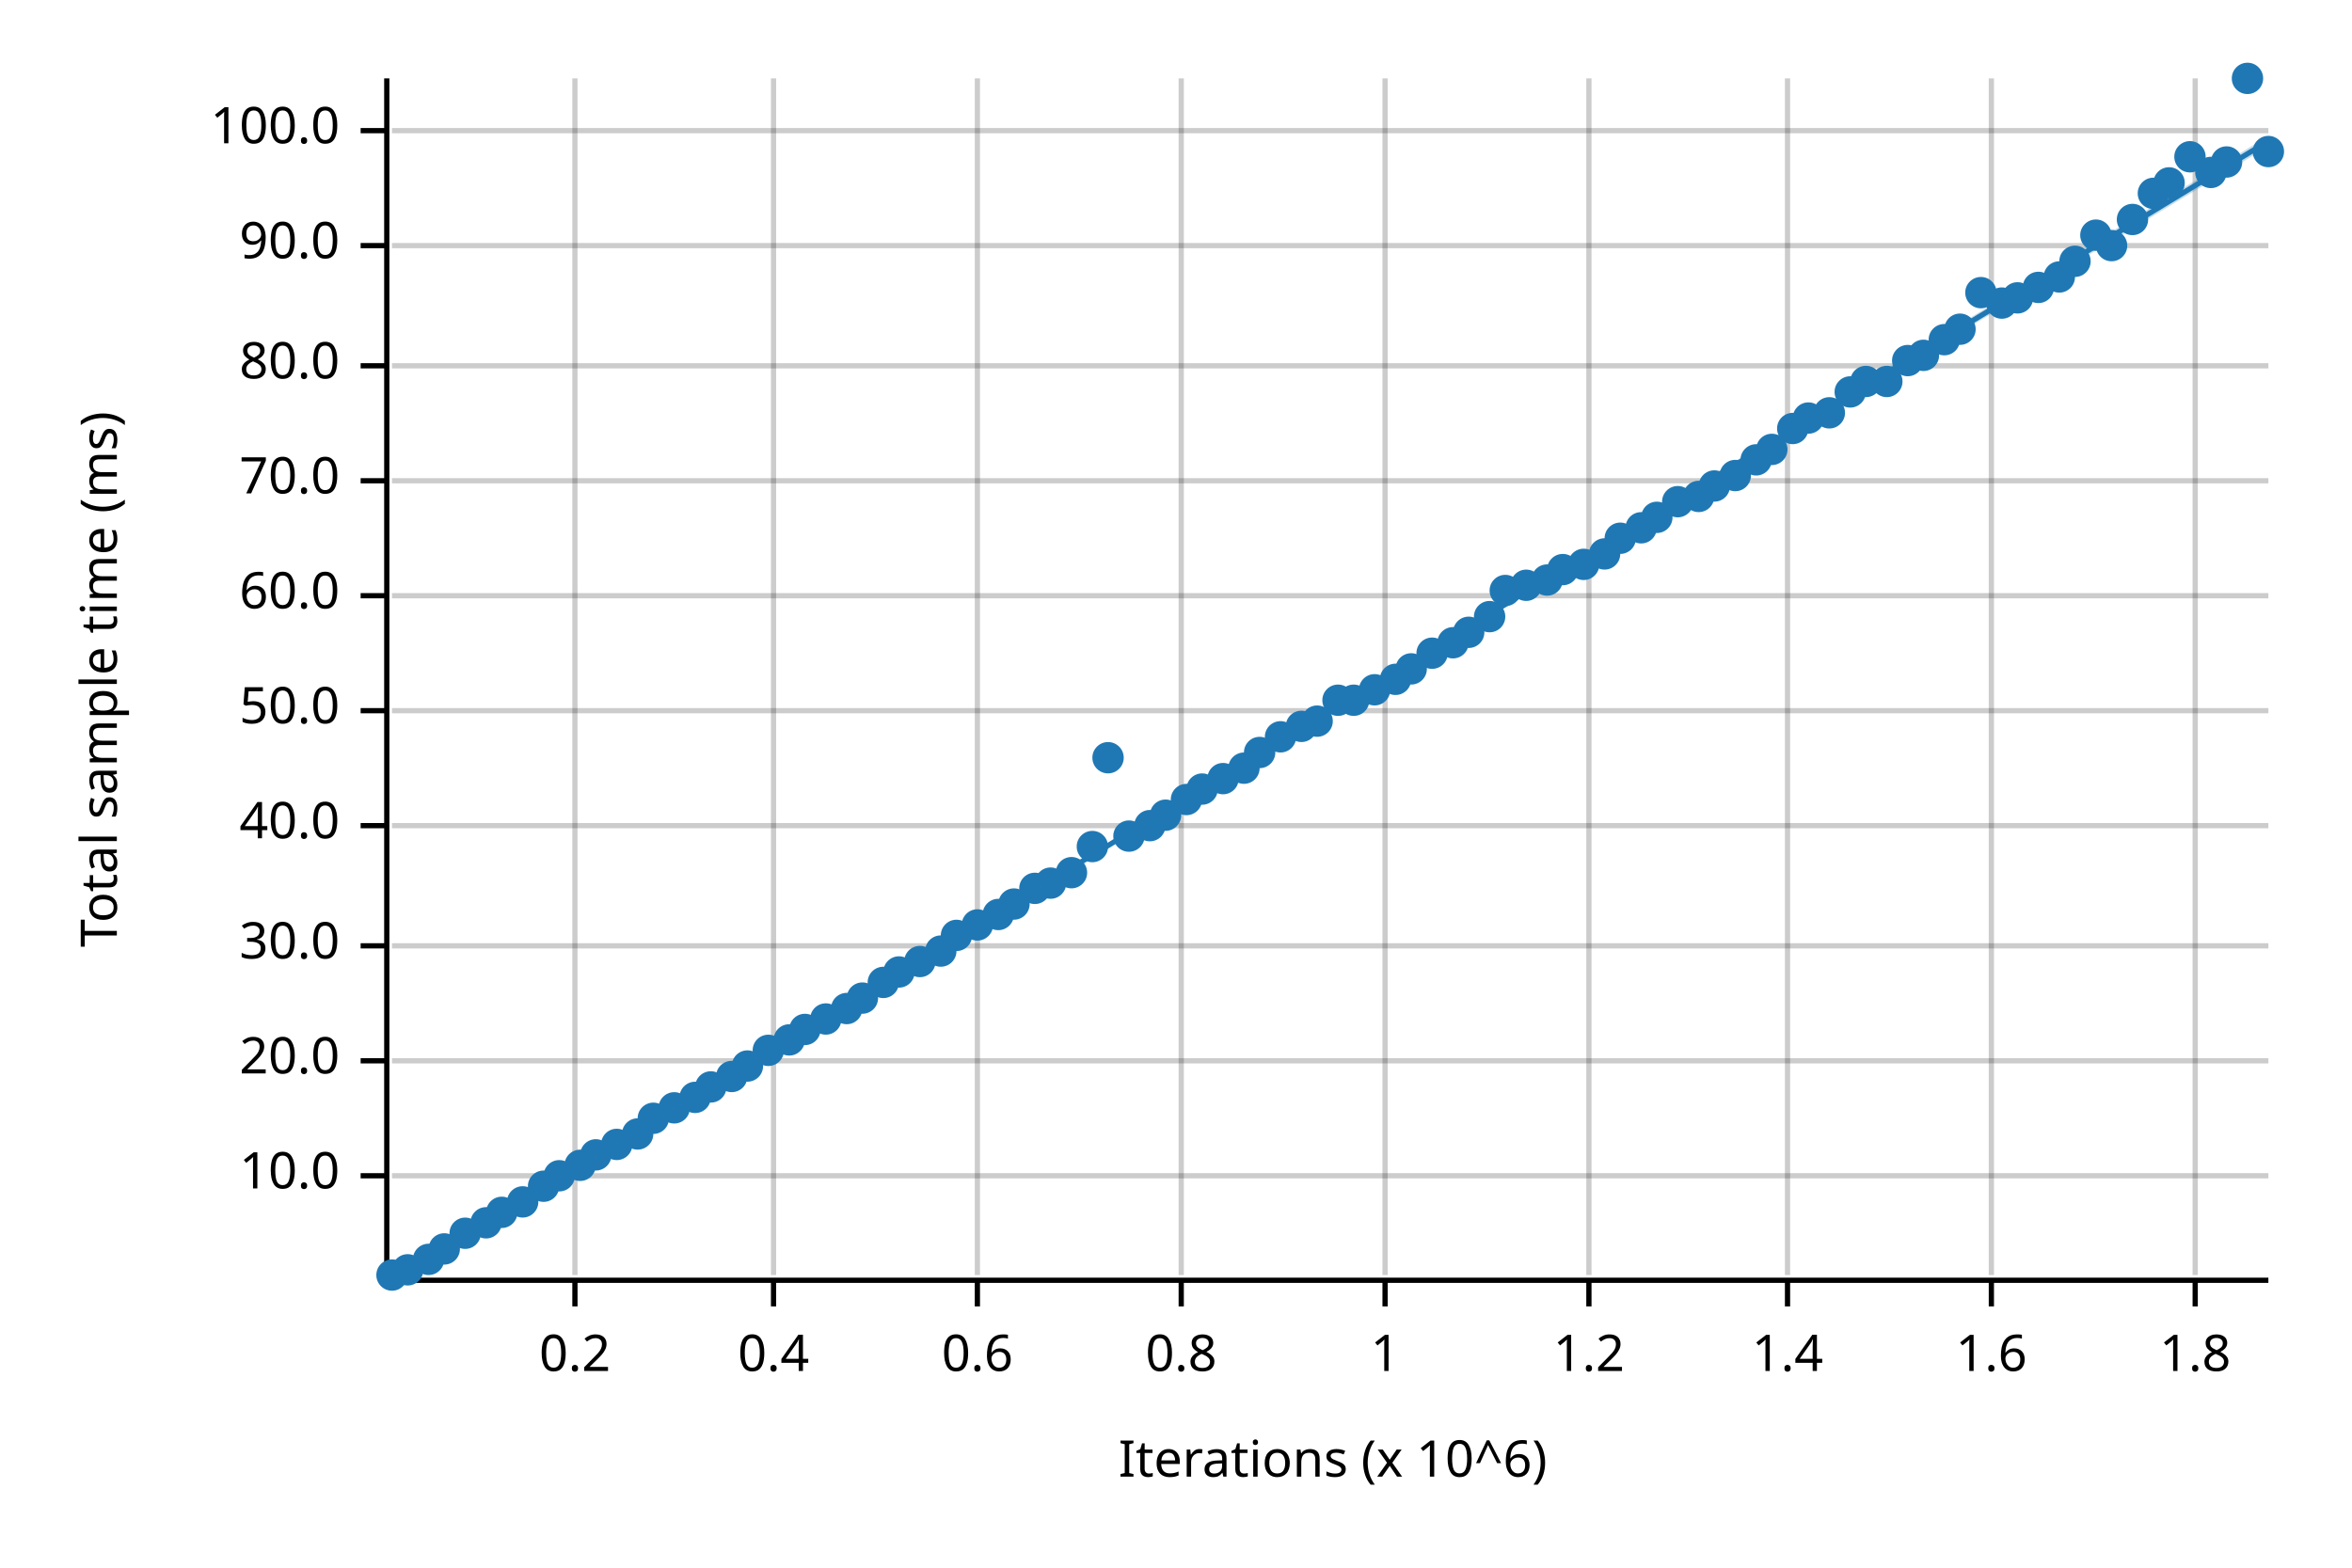
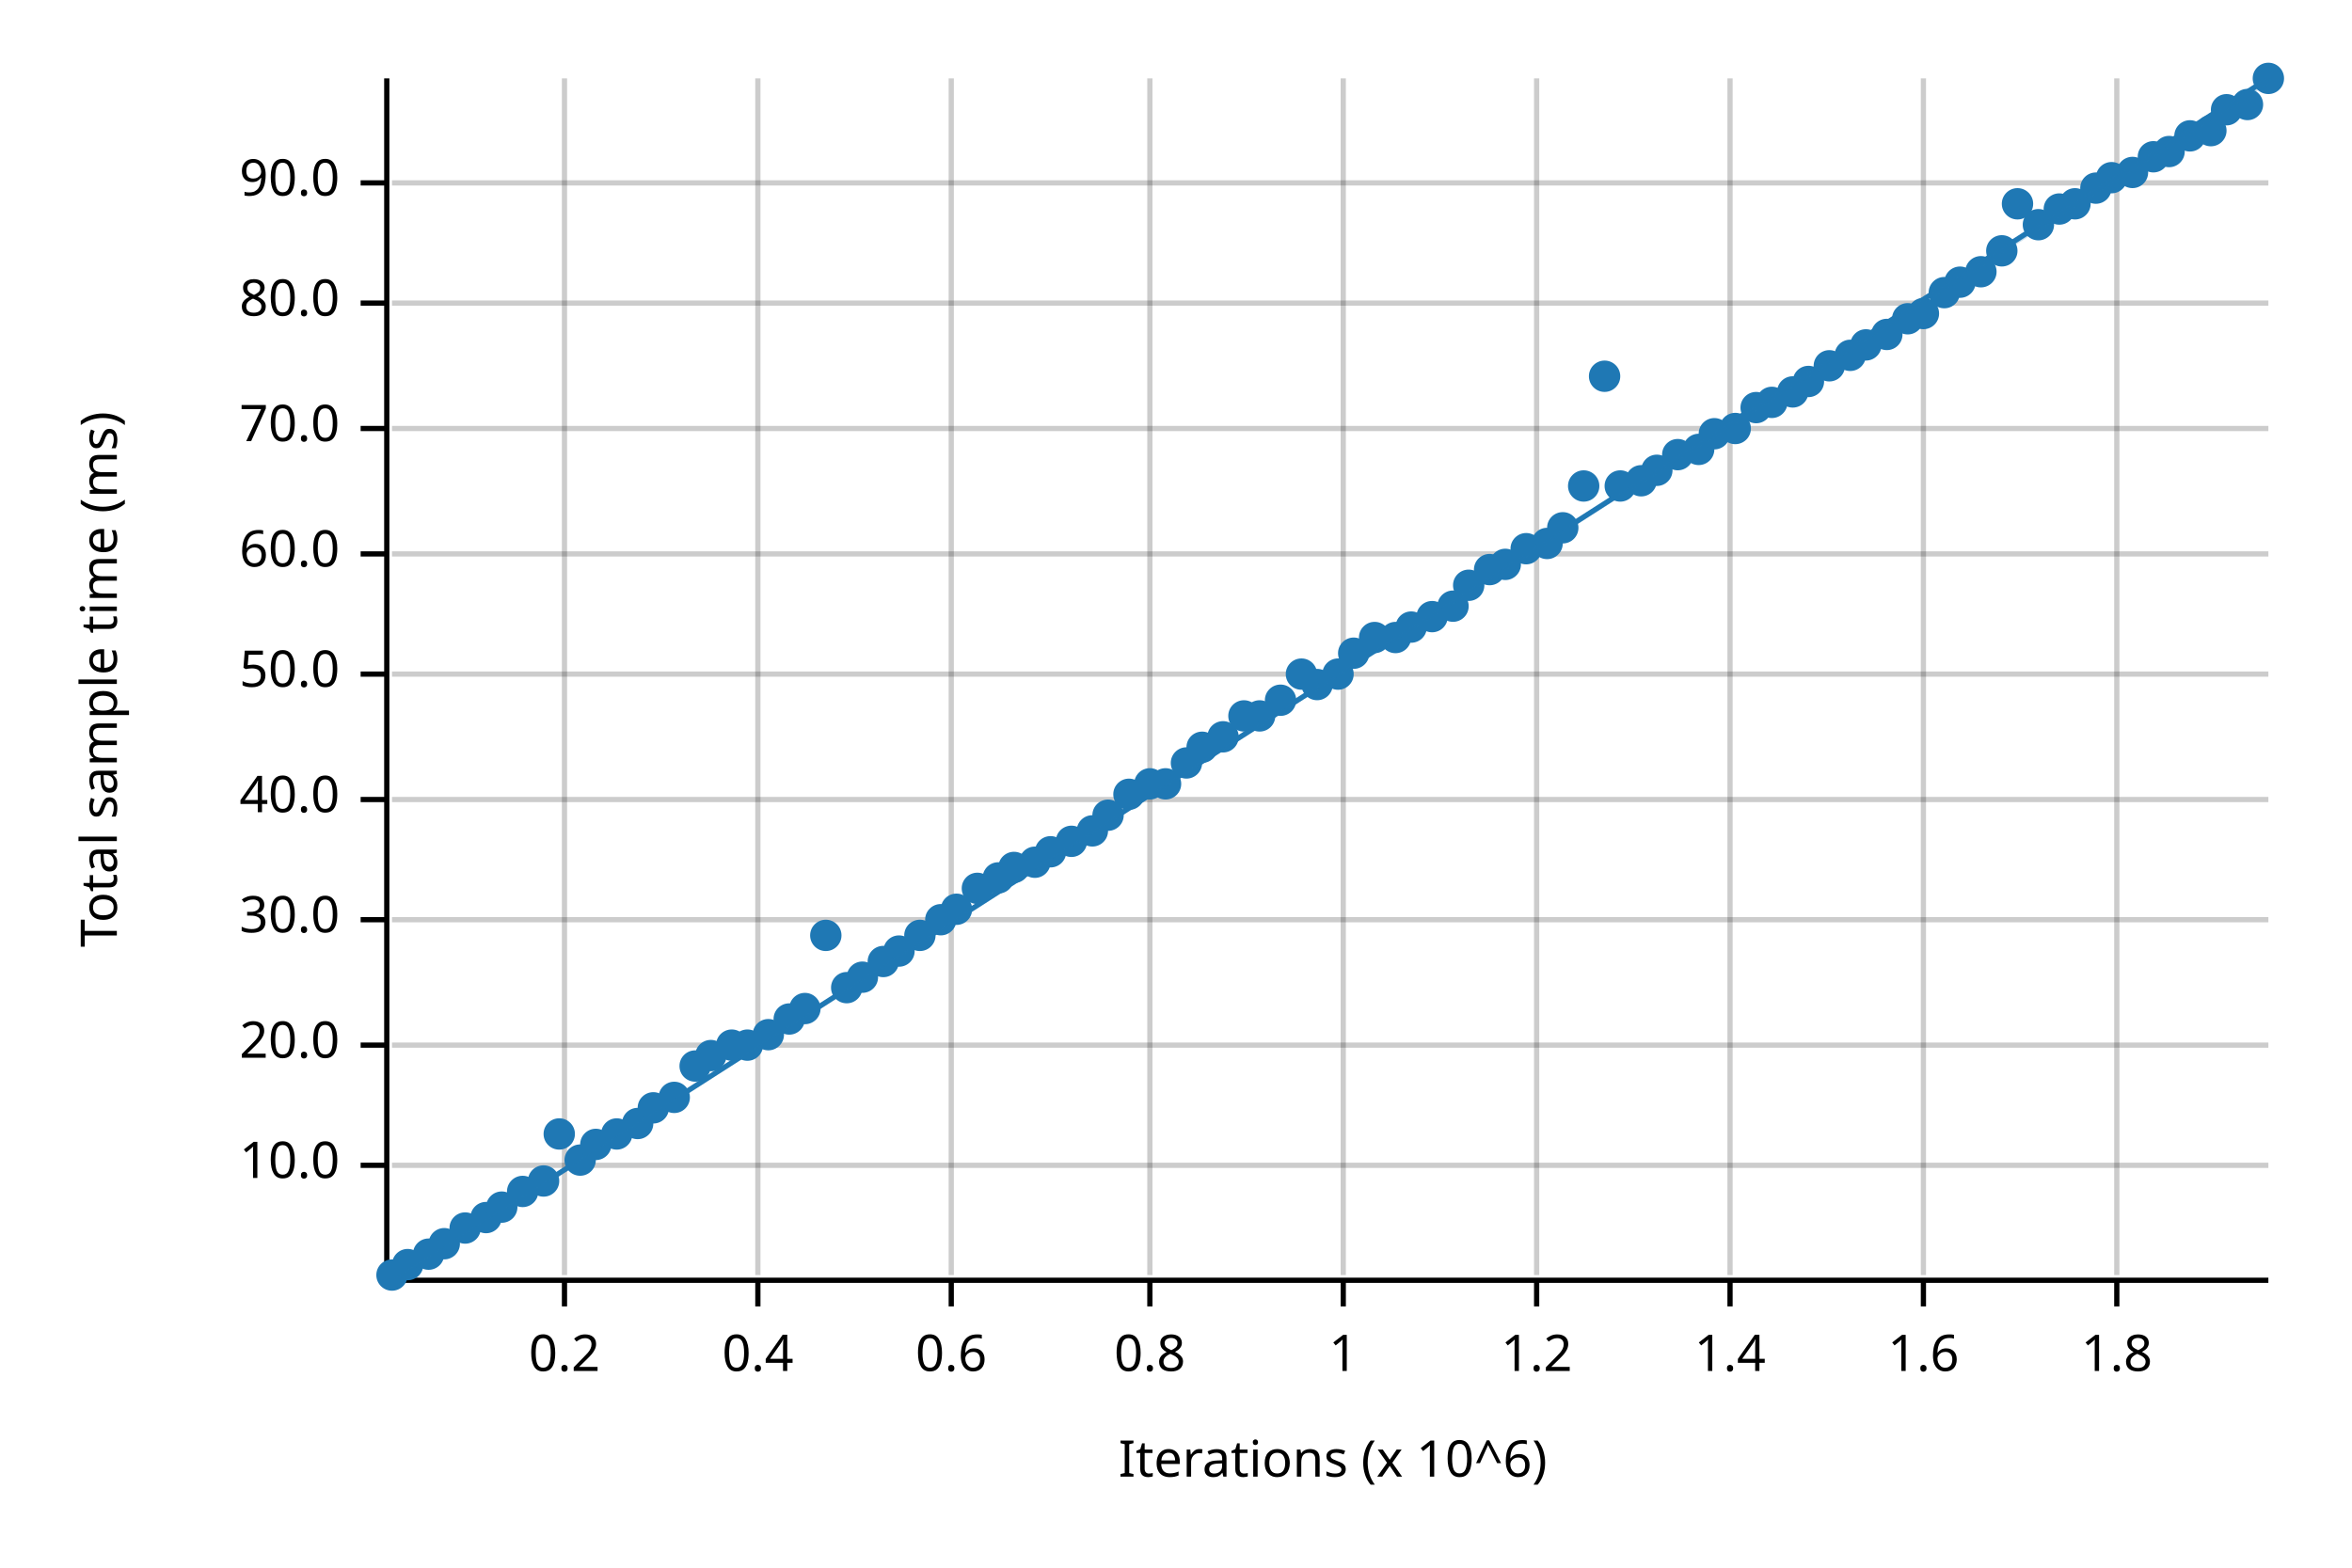
<svg xmlns="http://www.w3.org/2000/svg" width="450" height="300" viewBox="0 0 450 300">
  <text x="15" y="130" dy="0.76em" text-anchor="middle" font-family="sans-serif" font-size="9.677" opacity="1" fill="#000000" transform="rotate(270, 15, 130)">
Total sample time (ms)
</text>
  <text x="255" y="285" dy="-0.5ex" text-anchor="middle" font-family="sans-serif" font-size="9.677" opacity="1" fill="#000000">
Iterations (x 10^6)
</text>
-   <line opacity="0.2" stroke="#000000" stroke-width="1" x1="110" y1="244" x2="110" y2="15" />
-   <line opacity="0.2" stroke="#000000" stroke-width="1" x1="148" y1="244" x2="148" y2="15" />
-   <line opacity="0.2" stroke="#000000" stroke-width="1" x1="187" y1="244" x2="187" y2="15" />
-   <line opacity="0.2" stroke="#000000" stroke-width="1" x1="226" y1="244" x2="226" y2="15" />
-   <line opacity="0.2" stroke="#000000" stroke-width="1" x1="265" y1="244" x2="265" y2="15" />
-   <line opacity="0.2" stroke="#000000" stroke-width="1" x1="304" y1="244" x2="304" y2="15" />
-   <line opacity="0.2" stroke="#000000" stroke-width="1" x1="342" y1="244" x2="342" y2="15" />
-   <line opacity="0.2" stroke="#000000" stroke-width="1" x1="381" y1="244" x2="381" y2="15" />
-   <line opacity="0.2" stroke="#000000" stroke-width="1" x1="420" y1="244" x2="420" y2="15" />
-   <line opacity="0.2" stroke="#000000" stroke-width="1" x1="75" y1="225" x2="434" y2="225" />
-   <line opacity="0.2" stroke="#000000" stroke-width="1" x1="75" y1="203" x2="434" y2="203" />
-   <line opacity="0.2" stroke="#000000" stroke-width="1" x1="75" y1="181" x2="434" y2="181" />
-   <line opacity="0.2" stroke="#000000" stroke-width="1" x1="75" y1="158" x2="434" y2="158" />
-   <line opacity="0.2" stroke="#000000" stroke-width="1" x1="75" y1="136" x2="434" y2="136" />
-   <line opacity="0.2" stroke="#000000" stroke-width="1" x1="75" y1="114" x2="434" y2="114" />
-   <line opacity="0.2" stroke="#000000" stroke-width="1" x1="75" y1="92" x2="434" y2="92" />
-   <line opacity="0.2" stroke="#000000" stroke-width="1" x1="75" y1="70" x2="434" y2="70" />
-   <line opacity="0.2" stroke="#000000" stroke-width="1" x1="75" y1="47" x2="434" y2="47" />
-   <line opacity="0.2" stroke="#000000" stroke-width="1" x1="75" y1="25" x2="434" y2="25" />
+   <line opacity="0.2" stroke="#000000" stroke-width="1" x1="108" y1="244" x2="108" y2="15" />
+   <line opacity="0.2" stroke="#000000" stroke-width="1" x1="145" y1="244" x2="145" y2="15" />
+   <line opacity="0.2" stroke="#000000" stroke-width="1" x1="182" y1="244" x2="182" y2="15" />
+   <line opacity="0.2" stroke="#000000" stroke-width="1" x1="220" y1="244" x2="220" y2="15" />
+   <line opacity="0.2" stroke="#000000" stroke-width="1" x1="257" y1="244" x2="257" y2="15" />
+   <line opacity="0.2" stroke="#000000" stroke-width="1" x1="294" y1="244" x2="294" y2="15" />
+   <line opacity="0.2" stroke="#000000" stroke-width="1" x1="331" y1="244" x2="331" y2="15" />
+   <line opacity="0.2" stroke="#000000" stroke-width="1" x1="368" y1="244" x2="368" y2="15" />
+   <line opacity="0.2" stroke="#000000" stroke-width="1" x1="405" y1="244" x2="405" y2="15" />
+   <line opacity="0.2" stroke="#000000" stroke-width="1" x1="75" y1="223" x2="434" y2="223" />
+   <line opacity="0.2" stroke="#000000" stroke-width="1" x1="75" y1="200" x2="434" y2="200" />
+   <line opacity="0.2" stroke="#000000" stroke-width="1" x1="75" y1="176" x2="434" y2="176" />
+   <line opacity="0.2" stroke="#000000" stroke-width="1" x1="75" y1="153" x2="434" y2="153" />
+   <line opacity="0.2" stroke="#000000" stroke-width="1" x1="75" y1="129" x2="434" y2="129" />
+   <line opacity="0.2" stroke="#000000" stroke-width="1" x1="75" y1="106" x2="434" y2="106" />
+   <line opacity="0.2" stroke="#000000" stroke-width="1" x1="75" y1="82" x2="434" y2="82" />
+   <line opacity="0.2" stroke="#000000" stroke-width="1" x1="75" y1="58" x2="434" y2="58" />
+   <line opacity="0.2" stroke="#000000" stroke-width="1" x1="75" y1="35" x2="434" y2="35" />
  <polyline fill="none" opacity="1" stroke="#000000" stroke-width="1" points="74,15 74,244 " />
-   <text x="65" y="225" dy="0.5ex" text-anchor="end" font-family="sans-serif" font-size="9.677" opacity="1" fill="#000000">
+   <text x="65" y="223" dy="0.5ex" text-anchor="end" font-family="sans-serif" font-size="9.677" opacity="1" fill="#000000">
10.0
</text>
-   <polyline fill="none" opacity="1" stroke="#000000" stroke-width="1" points="69,225 74,225 " />
-   <text x="65" y="203" dy="0.5ex" text-anchor="end" font-family="sans-serif" font-size="9.677" opacity="1" fill="#000000">
+   <polyline fill="none" opacity="1" stroke="#000000" stroke-width="1" points="69,223 74,223 " />
+   <text x="65" y="200" dy="0.5ex" text-anchor="end" font-family="sans-serif" font-size="9.677" opacity="1" fill="#000000">
20.0
</text>
-   <polyline fill="none" opacity="1" stroke="#000000" stroke-width="1" points="69,203 74,203 " />
-   <text x="65" y="181" dy="0.5ex" text-anchor="end" font-family="sans-serif" font-size="9.677" opacity="1" fill="#000000">
+   <polyline fill="none" opacity="1" stroke="#000000" stroke-width="1" points="69,200 74,200 " />
+   <text x="65" y="176" dy="0.5ex" text-anchor="end" font-family="sans-serif" font-size="9.677" opacity="1" fill="#000000">
30.0
</text>
-   <polyline fill="none" opacity="1" stroke="#000000" stroke-width="1" points="69,181 74,181 " />
-   <text x="65" y="158" dy="0.5ex" text-anchor="end" font-family="sans-serif" font-size="9.677" opacity="1" fill="#000000">
+   <polyline fill="none" opacity="1" stroke="#000000" stroke-width="1" points="69,176 74,176 " />
+   <text x="65" y="153" dy="0.5ex" text-anchor="end" font-family="sans-serif" font-size="9.677" opacity="1" fill="#000000">
40.0
</text>
-   <polyline fill="none" opacity="1" stroke="#000000" stroke-width="1" points="69,158 74,158 " />
-   <text x="65" y="136" dy="0.5ex" text-anchor="end" font-family="sans-serif" font-size="9.677" opacity="1" fill="#000000">
+   <polyline fill="none" opacity="1" stroke="#000000" stroke-width="1" points="69,153 74,153 " />
+   <text x="65" y="129" dy="0.5ex" text-anchor="end" font-family="sans-serif" font-size="9.677" opacity="1" fill="#000000">
50.0
</text>
-   <polyline fill="none" opacity="1" stroke="#000000" stroke-width="1" points="69,136 74,136 " />
-   <text x="65" y="114" dy="0.5ex" text-anchor="end" font-family="sans-serif" font-size="9.677" opacity="1" fill="#000000">
+   <polyline fill="none" opacity="1" stroke="#000000" stroke-width="1" points="69,129 74,129 " />
+   <text x="65" y="106" dy="0.5ex" text-anchor="end" font-family="sans-serif" font-size="9.677" opacity="1" fill="#000000">
60.0
</text>
-   <polyline fill="none" opacity="1" stroke="#000000" stroke-width="1" points="69,114 74,114 " />
-   <text x="65" y="92" dy="0.5ex" text-anchor="end" font-family="sans-serif" font-size="9.677" opacity="1" fill="#000000">
+   <polyline fill="none" opacity="1" stroke="#000000" stroke-width="1" points="69,106 74,106 " />
+   <text x="65" y="82" dy="0.5ex" text-anchor="end" font-family="sans-serif" font-size="9.677" opacity="1" fill="#000000">
70.0
</text>
-   <polyline fill="none" opacity="1" stroke="#000000" stroke-width="1" points="69,92 74,92 " />
-   <text x="65" y="70" dy="0.5ex" text-anchor="end" font-family="sans-serif" font-size="9.677" opacity="1" fill="#000000">
+   <polyline fill="none" opacity="1" stroke="#000000" stroke-width="1" points="69,82 74,82 " />
+   <text x="65" y="58" dy="0.5ex" text-anchor="end" font-family="sans-serif" font-size="9.677" opacity="1" fill="#000000">
80.0
</text>
-   <polyline fill="none" opacity="1" stroke="#000000" stroke-width="1" points="69,70 74,70 " />
-   <text x="65" y="47" dy="0.5ex" text-anchor="end" font-family="sans-serif" font-size="9.677" opacity="1" fill="#000000">
+   <polyline fill="none" opacity="1" stroke="#000000" stroke-width="1" points="69,58 74,58 " />
+   <text x="65" y="35" dy="0.5ex" text-anchor="end" font-family="sans-serif" font-size="9.677" opacity="1" fill="#000000">
90.0
</text>
-   <polyline fill="none" opacity="1" stroke="#000000" stroke-width="1" points="69,47 74,47 " />
-   <text x="65" y="25" dy="0.5ex" text-anchor="end" font-family="sans-serif" font-size="9.677" opacity="1" fill="#000000">
- 100.0
- </text>
-   <polyline fill="none" opacity="1" stroke="#000000" stroke-width="1" points="69,25 74,25 " />
+   <polyline fill="none" opacity="1" stroke="#000000" stroke-width="1" points="69,35 74,35 " />
  <polyline fill="none" opacity="1" stroke="#000000" stroke-width="1" points="75,245 434,245 " />
-   <text x="110" y="255" dy="0.76em" text-anchor="middle" font-family="sans-serif" font-size="9.677" opacity="1" fill="#000000">
+   <text x="108" y="255" dy="0.76em" text-anchor="middle" font-family="sans-serif" font-size="9.677" opacity="1" fill="#000000">
0.2
</text>
-   <polyline fill="none" opacity="1" stroke="#000000" stroke-width="1" points="110,245 110,250 " />
-   <text x="148" y="255" dy="0.76em" text-anchor="middle" font-family="sans-serif" font-size="9.677" opacity="1" fill="#000000">
+   <polyline fill="none" opacity="1" stroke="#000000" stroke-width="1" points="108,245 108,250 " />
+   <text x="145" y="255" dy="0.76em" text-anchor="middle" font-family="sans-serif" font-size="9.677" opacity="1" fill="#000000">
0.4
</text>
-   <polyline fill="none" opacity="1" stroke="#000000" stroke-width="1" points="148,245 148,250 " />
-   <text x="187" y="255" dy="0.76em" text-anchor="middle" font-family="sans-serif" font-size="9.677" opacity="1" fill="#000000">
+   <polyline fill="none" opacity="1" stroke="#000000" stroke-width="1" points="145,245 145,250 " />
+   <text x="182" y="255" dy="0.76em" text-anchor="middle" font-family="sans-serif" font-size="9.677" opacity="1" fill="#000000">
0.6
</text>
-   <polyline fill="none" opacity="1" stroke="#000000" stroke-width="1" points="187,245 187,250 " />
-   <text x="226" y="255" dy="0.76em" text-anchor="middle" font-family="sans-serif" font-size="9.677" opacity="1" fill="#000000">
+   <polyline fill="none" opacity="1" stroke="#000000" stroke-width="1" points="182,245 182,250 " />
+   <text x="220" y="255" dy="0.76em" text-anchor="middle" font-family="sans-serif" font-size="9.677" opacity="1" fill="#000000">
0.8
</text>
-   <polyline fill="none" opacity="1" stroke="#000000" stroke-width="1" points="226,245 226,250 " />
-   <text x="265" y="255" dy="0.76em" text-anchor="middle" font-family="sans-serif" font-size="9.677" opacity="1" fill="#000000">
+   <polyline fill="none" opacity="1" stroke="#000000" stroke-width="1" points="220,245 220,250 " />
+   <text x="257" y="255" dy="0.76em" text-anchor="middle" font-family="sans-serif" font-size="9.677" opacity="1" fill="#000000">
1
</text>
-   <polyline fill="none" opacity="1" stroke="#000000" stroke-width="1" points="265,245 265,250 " />
-   <text x="304" y="255" dy="0.76em" text-anchor="middle" font-family="sans-serif" font-size="9.677" opacity="1" fill="#000000">
+   <polyline fill="none" opacity="1" stroke="#000000" stroke-width="1" points="257,245 257,250 " />
+   <text x="294" y="255" dy="0.76em" text-anchor="middle" font-family="sans-serif" font-size="9.677" opacity="1" fill="#000000">
1.2
</text>
-   <polyline fill="none" opacity="1" stroke="#000000" stroke-width="1" points="304,245 304,250 " />
-   <text x="342" y="255" dy="0.76em" text-anchor="middle" font-family="sans-serif" font-size="9.677" opacity="1" fill="#000000">
+   <polyline fill="none" opacity="1" stroke="#000000" stroke-width="1" points="294,245 294,250 " />
+   <text x="331" y="255" dy="0.76em" text-anchor="middle" font-family="sans-serif" font-size="9.677" opacity="1" fill="#000000">
1.4
</text>
-   <polyline fill="none" opacity="1" stroke="#000000" stroke-width="1" points="342,245 342,250 " />
-   <text x="381" y="255" dy="0.76em" text-anchor="middle" font-family="sans-serif" font-size="9.677" opacity="1" fill="#000000">
+   <polyline fill="none" opacity="1" stroke="#000000" stroke-width="1" points="331,245 331,250 " />
+   <text x="368" y="255" dy="0.76em" text-anchor="middle" font-family="sans-serif" font-size="9.677" opacity="1" fill="#000000">
1.6
</text>
-   <polyline fill="none" opacity="1" stroke="#000000" stroke-width="1" points="381,245 381,250 " />
-   <text x="420" y="255" dy="0.76em" text-anchor="middle" font-family="sans-serif" font-size="9.677" opacity="1" fill="#000000">
+   <polyline fill="none" opacity="1" stroke="#000000" stroke-width="1" points="368,245 368,250 " />
+   <text x="405" y="255" dy="0.76em" text-anchor="middle" font-family="sans-serif" font-size="9.677" opacity="1" fill="#000000">
1.8
</text>
-   <polyline fill="none" opacity="1" stroke="#000000" stroke-width="1" points="420,245 420,250 " />
+   <polyline fill="none" opacity="1" stroke="#000000" stroke-width="1" points="405,245 405,250 " />
  <circle cx="75" cy="244" r="3" opacity="1" fill="#1F78B4" stroke="none" stroke-width="1" />
-   <circle cx="78" cy="243" r="3" opacity="1" fill="#1F78B4" stroke="none" stroke-width="1" />
-   <circle cx="82" cy="241" r="3" opacity="1" fill="#1F78B4" stroke="none" stroke-width="1" />
-   <circle cx="85" cy="239" r="3" opacity="1" fill="#1F78B4" stroke="none" stroke-width="1" />
-   <circle cx="89" cy="236" r="3" opacity="1" fill="#1F78B4" stroke="none" stroke-width="1" />
-   <circle cx="93" cy="234" r="3" opacity="1" fill="#1F78B4" stroke="none" stroke-width="1" />
-   <circle cx="96" cy="232" r="3" opacity="1" fill="#1F78B4" stroke="none" stroke-width="1" />
-   <circle cx="100" cy="230" r="3" opacity="1" fill="#1F78B4" stroke="none" stroke-width="1" />
-   <circle cx="104" cy="227" r="3" opacity="1" fill="#1F78B4" stroke="none" stroke-width="1" />
-   <circle cx="107" cy="225" r="3" opacity="1" fill="#1F78B4" stroke="none" stroke-width="1" />
-   <circle cx="111" cy="223" r="3" opacity="1" fill="#1F78B4" stroke="none" stroke-width="1" />
-   <circle cx="114" cy="221" r="3" opacity="1" fill="#1F78B4" stroke="none" stroke-width="1" />
-   <circle cx="118" cy="219" r="3" opacity="1" fill="#1F78B4" stroke="none" stroke-width="1" />
-   <circle cx="122" cy="217" r="3" opacity="1" fill="#1F78B4" stroke="none" stroke-width="1" />
-   <circle cx="125" cy="214" r="3" opacity="1" fill="#1F78B4" stroke="none" stroke-width="1" />
-   <circle cx="129" cy="212" r="3" opacity="1" fill="#1F78B4" stroke="none" stroke-width="1" />
-   <circle cx="133" cy="210" r="3" opacity="1" fill="#1F78B4" stroke="none" stroke-width="1" />
-   <circle cx="136" cy="208" r="3" opacity="1" fill="#1F78B4" stroke="none" stroke-width="1" />
-   <circle cx="140" cy="206" r="3" opacity="1" fill="#1F78B4" stroke="none" stroke-width="1" />
-   <circle cx="143" cy="204" r="3" opacity="1" fill="#1F78B4" stroke="none" stroke-width="1" />
-   <circle cx="147" cy="201" r="3" opacity="1" fill="#1F78B4" stroke="none" stroke-width="1" />
-   <circle cx="151" cy="199" r="3" opacity="1" fill="#1F78B4" stroke="none" stroke-width="1" />
-   <circle cx="154" cy="197" r="3" opacity="1" fill="#1F78B4" stroke="none" stroke-width="1" />
-   <circle cx="158" cy="195" r="3" opacity="1" fill="#1F78B4" stroke="none" stroke-width="1" />
-   <circle cx="162" cy="193" r="3" opacity="1" fill="#1F78B4" stroke="none" stroke-width="1" />
-   <circle cx="165" cy="191" r="3" opacity="1" fill="#1F78B4" stroke="none" stroke-width="1" />
-   <circle cx="169" cy="188" r="3" opacity="1" fill="#1F78B4" stroke="none" stroke-width="1" />
-   <circle cx="172" cy="186" r="3" opacity="1" fill="#1F78B4" stroke="none" stroke-width="1" />
-   <circle cx="176" cy="184" r="3" opacity="1" fill="#1F78B4" stroke="none" stroke-width="1" />
-   <circle cx="180" cy="182" r="3" opacity="1" fill="#1F78B4" stroke="none" stroke-width="1" />
-   <circle cx="183" cy="179" r="3" opacity="1" fill="#1F78B4" stroke="none" stroke-width="1" />
-   <circle cx="187" cy="177" r="3" opacity="1" fill="#1F78B4" stroke="none" stroke-width="1" />
-   <circle cx="191" cy="175" r="3" opacity="1" fill="#1F78B4" stroke="none" stroke-width="1" />
-   <circle cx="194" cy="173" r="3" opacity="1" fill="#1F78B4" stroke="none" stroke-width="1" />
-   <circle cx="198" cy="170" r="3" opacity="1" fill="#1F78B4" stroke="none" stroke-width="1" />
-   <circle cx="201" cy="169" r="3" opacity="1" fill="#1F78B4" stroke="none" stroke-width="1" />
-   <circle cx="205" cy="167" r="3" opacity="1" fill="#1F78B4" stroke="none" stroke-width="1" />
-   <circle cx="209" cy="162" r="3" opacity="1" fill="#1F78B4" stroke="none" stroke-width="1" />
-   <circle cx="212" cy="145" r="3" opacity="1" fill="#1F78B4" stroke="none" stroke-width="1" />
-   <circle cx="216" cy="160" r="3" opacity="1" fill="#1F78B4" stroke="none" stroke-width="1" />
-   <circle cx="220" cy="158" r="3" opacity="1" fill="#1F78B4" stroke="none" stroke-width="1" />
-   <circle cx="223" cy="156" r="3" opacity="1" fill="#1F78B4" stroke="none" stroke-width="1" />
-   <circle cx="227" cy="153" r="3" opacity="1" fill="#1F78B4" stroke="none" stroke-width="1" />
-   <circle cx="230" cy="151" r="3" opacity="1" fill="#1F78B4" stroke="none" stroke-width="1" />
-   <circle cx="234" cy="149" r="3" opacity="1" fill="#1F78B4" stroke="none" stroke-width="1" />
-   <circle cx="238" cy="147" r="3" opacity="1" fill="#1F78B4" stroke="none" stroke-width="1" />
-   <circle cx="241" cy="144" r="3" opacity="1" fill="#1F78B4" stroke="none" stroke-width="1" />
-   <circle cx="245" cy="141" r="3" opacity="1" fill="#1F78B4" stroke="none" stroke-width="1" />
-   <circle cx="249" cy="139" r="3" opacity="1" fill="#1F78B4" stroke="none" stroke-width="1" />
-   <circle cx="252" cy="138" r="3" opacity="1" fill="#1F78B4" stroke="none" stroke-width="1" />
-   <circle cx="256" cy="134" r="3" opacity="1" fill="#1F78B4" stroke="none" stroke-width="1" />
-   <circle cx="259" cy="134" r="3" opacity="1" fill="#1F78B4" stroke="none" stroke-width="1" />
-   <circle cx="263" cy="132" r="3" opacity="1" fill="#1F78B4" stroke="none" stroke-width="1" />
-   <circle cx="267" cy="130" r="3" opacity="1" fill="#1F78B4" stroke="none" stroke-width="1" />
-   <circle cx="270" cy="128" r="3" opacity="1" fill="#1F78B4" stroke="none" stroke-width="1" />
-   <circle cx="274" cy="125" r="3" opacity="1" fill="#1F78B4" stroke="none" stroke-width="1" />
-   <circle cx="278" cy="123" r="3" opacity="1" fill="#1F78B4" stroke="none" stroke-width="1" />
-   <circle cx="281" cy="121" r="3" opacity="1" fill="#1F78B4" stroke="none" stroke-width="1" />
-   <circle cx="285" cy="118" r="3" opacity="1" fill="#1F78B4" stroke="none" stroke-width="1" />
-   <circle cx="288" cy="113" r="3" opacity="1" fill="#1F78B4" stroke="none" stroke-width="1" />
-   <circle cx="292" cy="112" r="3" opacity="1" fill="#1F78B4" stroke="none" stroke-width="1" />
-   <circle cx="296" cy="111" r="3" opacity="1" fill="#1F78B4" stroke="none" stroke-width="1" />
-   <circle cx="299" cy="109" r="3" opacity="1" fill="#1F78B4" stroke="none" stroke-width="1" />
-   <circle cx="303" cy="108" r="3" opacity="1" fill="#1F78B4" stroke="none" stroke-width="1" />
-   <circle cx="307" cy="106" r="3" opacity="1" fill="#1F78B4" stroke="none" stroke-width="1" />
-   <circle cx="310" cy="103" r="3" opacity="1" fill="#1F78B4" stroke="none" stroke-width="1" />
-   <circle cx="314" cy="101" r="3" opacity="1" fill="#1F78B4" stroke="none" stroke-width="1" />
-   <circle cx="317" cy="99" r="3" opacity="1" fill="#1F78B4" stroke="none" stroke-width="1" />
-   <circle cx="321" cy="96" r="3" opacity="1" fill="#1F78B4" stroke="none" stroke-width="1" />
-   <circle cx="325" cy="95" r="3" opacity="1" fill="#1F78B4" stroke="none" stroke-width="1" />
-   <circle cx="328" cy="93" r="3" opacity="1" fill="#1F78B4" stroke="none" stroke-width="1" />
-   <circle cx="332" cy="91" r="3" opacity="1" fill="#1F78B4" stroke="none" stroke-width="1" />
-   <circle cx="336" cy="88" r="3" opacity="1" fill="#1F78B4" stroke="none" stroke-width="1" />
-   <circle cx="339" cy="86" r="3" opacity="1" fill="#1F78B4" stroke="none" stroke-width="1" />
-   <circle cx="343" cy="82" r="3" opacity="1" fill="#1F78B4" stroke="none" stroke-width="1" />
-   <circle cx="346" cy="80" r="3" opacity="1" fill="#1F78B4" stroke="none" stroke-width="1" />
-   <circle cx="350" cy="79" r="3" opacity="1" fill="#1F78B4" stroke="none" stroke-width="1" />
-   <circle cx="354" cy="75" r="3" opacity="1" fill="#1F78B4" stroke="none" stroke-width="1" />
-   <circle cx="357" cy="73" r="3" opacity="1" fill="#1F78B4" stroke="none" stroke-width="1" />
-   <circle cx="361" cy="73" r="3" opacity="1" fill="#1F78B4" stroke="none" stroke-width="1" />
-   <circle cx="365" cy="69" r="3" opacity="1" fill="#1F78B4" stroke="none" stroke-width="1" />
-   <circle cx="368" cy="68" r="3" opacity="1" fill="#1F78B4" stroke="none" stroke-width="1" />
-   <circle cx="372" cy="65" r="3" opacity="1" fill="#1F78B4" stroke="none" stroke-width="1" />
-   <circle cx="375" cy="63" r="3" opacity="1" fill="#1F78B4" stroke="none" stroke-width="1" />
-   <circle cx="379" cy="56" r="3" opacity="1" fill="#1F78B4" stroke="none" stroke-width="1" />
-   <circle cx="383" cy="58" r="3" opacity="1" fill="#1F78B4" stroke="none" stroke-width="1" />
-   <circle cx="386" cy="57" r="3" opacity="1" fill="#1F78B4" stroke="none" stroke-width="1" />
-   <circle cx="390" cy="55" r="3" opacity="1" fill="#1F78B4" stroke="none" stroke-width="1" />
-   <circle cx="394" cy="53" r="3" opacity="1" fill="#1F78B4" stroke="none" stroke-width="1" />
-   <circle cx="397" cy="50" r="3" opacity="1" fill="#1F78B4" stroke="none" stroke-width="1" />
-   <circle cx="401" cy="45" r="3" opacity="1" fill="#1F78B4" stroke="none" stroke-width="1" />
-   <circle cx="404" cy="47" r="3" opacity="1" fill="#1F78B4" stroke="none" stroke-width="1" />
-   <circle cx="408" cy="42" r="3" opacity="1" fill="#1F78B4" stroke="none" stroke-width="1" />
-   <circle cx="412" cy="37" r="3" opacity="1" fill="#1F78B4" stroke="none" stroke-width="1" />
-   <circle cx="415" cy="35" r="3" opacity="1" fill="#1F78B4" stroke="none" stroke-width="1" />
-   <circle cx="419" cy="30" r="3" opacity="1" fill="#1F78B4" stroke="none" stroke-width="1" />
-   <circle cx="423" cy="33" r="3" opacity="1" fill="#1F78B4" stroke="none" stroke-width="1" />
-   <circle cx="426" cy="31" r="3" opacity="1" fill="#1F78B4" stroke="none" stroke-width="1" />
-   <circle cx="430" cy="15" r="3" opacity="1" fill="#1F78B4" stroke="none" stroke-width="1" />
-   <circle cx="434" cy="29" r="3" opacity="1" fill="#1F78B4" stroke="none" stroke-width="1" />
-   <polyline fill="none" opacity="1" stroke="#1F78B4" stroke-width="1" points="75,245 434,27 " />
-   <polygon opacity="0.25" fill="#1F78B4" points="75,245 434,28 434,26 " />
+   <circle cx="78" cy="242" r="3" opacity="1" fill="#1F78B4" stroke="none" stroke-width="1" />
+   <circle cx="82" cy="240" r="3" opacity="1" fill="#1F78B4" stroke="none" stroke-width="1" />
+   <circle cx="85" cy="238" r="3" opacity="1" fill="#1F78B4" stroke="none" stroke-width="1" />
+   <circle cx="89" cy="235" r="3" opacity="1" fill="#1F78B4" stroke="none" stroke-width="1" />
+   <circle cx="93" cy="233" r="3" opacity="1" fill="#1F78B4" stroke="none" stroke-width="1" />
+   <circle cx="96" cy="231" r="3" opacity="1" fill="#1F78B4" stroke="none" stroke-width="1" />
+   <circle cx="100" cy="228" r="3" opacity="1" fill="#1F78B4" stroke="none" stroke-width="1" />
+   <circle cx="104" cy="226" r="3" opacity="1" fill="#1F78B4" stroke="none" stroke-width="1" />
+   <circle cx="107" cy="217" r="3" opacity="1" fill="#1F78B4" stroke="none" stroke-width="1" />
+   <circle cx="111" cy="222" r="3" opacity="1" fill="#1F78B4" stroke="none" stroke-width="1" />
+   <circle cx="114" cy="219" r="3" opacity="1" fill="#1F78B4" stroke="none" stroke-width="1" />
+   <circle cx="118" cy="217" r="3" opacity="1" fill="#1F78B4" stroke="none" stroke-width="1" />
+   <circle cx="122" cy="215" r="3" opacity="1" fill="#1F78B4" stroke="none" stroke-width="1" />
+   <circle cx="125" cy="212" r="3" opacity="1" fill="#1F78B4" stroke="none" stroke-width="1" />
+   <circle cx="129" cy="210" r="3" opacity="1" fill="#1F78B4" stroke="none" stroke-width="1" />
+   <circle cx="133" cy="204" r="3" opacity="1" fill="#1F78B4" stroke="none" stroke-width="1" />
+   <circle cx="136" cy="202" r="3" opacity="1" fill="#1F78B4" stroke="none" stroke-width="1" />
+   <circle cx="140" cy="200" r="3" opacity="1" fill="#1F78B4" stroke="none" stroke-width="1" />
+   <circle cx="143" cy="200" r="3" opacity="1" fill="#1F78B4" stroke="none" stroke-width="1" />
+   <circle cx="147" cy="198" r="3" opacity="1" fill="#1F78B4" stroke="none" stroke-width="1" />
+   <circle cx="151" cy="195" r="3" opacity="1" fill="#1F78B4" stroke="none" stroke-width="1" />
+   <circle cx="154" cy="193" r="3" opacity="1" fill="#1F78B4" stroke="none" stroke-width="1" />
+   <circle cx="158" cy="179" r="3" opacity="1" fill="#1F78B4" stroke="none" stroke-width="1" />
+   <circle cx="162" cy="189" r="3" opacity="1" fill="#1F78B4" stroke="none" stroke-width="1" />
+   <circle cx="165" cy="187" r="3" opacity="1" fill="#1F78B4" stroke="none" stroke-width="1" />
+   <circle cx="169" cy="184" r="3" opacity="1" fill="#1F78B4" stroke="none" stroke-width="1" />
+   <circle cx="172" cy="182" r="3" opacity="1" fill="#1F78B4" stroke="none" stroke-width="1" />
+   <circle cx="176" cy="179" r="3" opacity="1" fill="#1F78B4" stroke="none" stroke-width="1" />
+   <circle cx="180" cy="176" r="3" opacity="1" fill="#1F78B4" stroke="none" stroke-width="1" />
+   <circle cx="183" cy="174" r="3" opacity="1" fill="#1F78B4" stroke="none" stroke-width="1" />
+   <circle cx="187" cy="170" r="3" opacity="1" fill="#1F78B4" stroke="none" stroke-width="1" />
+   <circle cx="191" cy="168" r="3" opacity="1" fill="#1F78B4" stroke="none" stroke-width="1" />
+   <circle cx="194" cy="166" r="3" opacity="1" fill="#1F78B4" stroke="none" stroke-width="1" />
+   <circle cx="198" cy="165" r="3" opacity="1" fill="#1F78B4" stroke="none" stroke-width="1" />
+   <circle cx="201" cy="163" r="3" opacity="1" fill="#1F78B4" stroke="none" stroke-width="1" />
+   <circle cx="205" cy="161" r="3" opacity="1" fill="#1F78B4" stroke="none" stroke-width="1" />
+   <circle cx="209" cy="159" r="3" opacity="1" fill="#1F78B4" stroke="none" stroke-width="1" />
+   <circle cx="212" cy="156" r="3" opacity="1" fill="#1F78B4" stroke="none" stroke-width="1" />
+   <circle cx="216" cy="152" r="3" opacity="1" fill="#1F78B4" stroke="none" stroke-width="1" />
+   <circle cx="220" cy="150" r="3" opacity="1" fill="#1F78B4" stroke="none" stroke-width="1" />
+   <circle cx="223" cy="150" r="3" opacity="1" fill="#1F78B4" stroke="none" stroke-width="1" />
+   <circle cx="227" cy="146" r="3" opacity="1" fill="#1F78B4" stroke="none" stroke-width="1" />
+   <circle cx="230" cy="143" r="3" opacity="1" fill="#1F78B4" stroke="none" stroke-width="1" />
+   <circle cx="234" cy="141" r="3" opacity="1" fill="#1F78B4" stroke="none" stroke-width="1" />
+   <circle cx="238" cy="137" r="3" opacity="1" fill="#1F78B4" stroke="none" stroke-width="1" />
+   <circle cx="241" cy="137" r="3" opacity="1" fill="#1F78B4" stroke="none" stroke-width="1" />
+   <circle cx="245" cy="134" r="3" opacity="1" fill="#1F78B4" stroke="none" stroke-width="1" />
+   <circle cx="249" cy="129" r="3" opacity="1" fill="#1F78B4" stroke="none" stroke-width="1" />
+   <circle cx="252" cy="131" r="3" opacity="1" fill="#1F78B4" stroke="none" stroke-width="1" />
+   <circle cx="256" cy="129" r="3" opacity="1" fill="#1F78B4" stroke="none" stroke-width="1" />
+   <circle cx="259" cy="125" r="3" opacity="1" fill="#1F78B4" stroke="none" stroke-width="1" />
+   <circle cx="263" cy="122" r="3" opacity="1" fill="#1F78B4" stroke="none" stroke-width="1" />
+   <circle cx="267" cy="122" r="3" opacity="1" fill="#1F78B4" stroke="none" stroke-width="1" />
+   <circle cx="270" cy="120" r="3" opacity="1" fill="#1F78B4" stroke="none" stroke-width="1" />
+   <circle cx="274" cy="118" r="3" opacity="1" fill="#1F78B4" stroke="none" stroke-width="1" />
+   <circle cx="278" cy="116" r="3" opacity="1" fill="#1F78B4" stroke="none" stroke-width="1" />
+   <circle cx="281" cy="112" r="3" opacity="1" fill="#1F78B4" stroke="none" stroke-width="1" />
+   <circle cx="285" cy="109" r="3" opacity="1" fill="#1F78B4" stroke="none" stroke-width="1" />
+   <circle cx="288" cy="108" r="3" opacity="1" fill="#1F78B4" stroke="none" stroke-width="1" />
+   <circle cx="292" cy="105" r="3" opacity="1" fill="#1F78B4" stroke="none" stroke-width="1" />
+   <circle cx="296" cy="104" r="3" opacity="1" fill="#1F78B4" stroke="none" stroke-width="1" />
+   <circle cx="299" cy="101" r="3" opacity="1" fill="#1F78B4" stroke="none" stroke-width="1" />
+   <circle cx="303" cy="93" r="3" opacity="1" fill="#1F78B4" stroke="none" stroke-width="1" />
+   <circle cx="307" cy="72" r="3" opacity="1" fill="#1F78B4" stroke="none" stroke-width="1" />
+   <circle cx="310" cy="93" r="3" opacity="1" fill="#1F78B4" stroke="none" stroke-width="1" />
+   <circle cx="314" cy="92" r="3" opacity="1" fill="#1F78B4" stroke="none" stroke-width="1" />
+   <circle cx="317" cy="90" r="3" opacity="1" fill="#1F78B4" stroke="none" stroke-width="1" />
+   <circle cx="321" cy="87" r="3" opacity="1" fill="#1F78B4" stroke="none" stroke-width="1" />
+   <circle cx="325" cy="86" r="3" opacity="1" fill="#1F78B4" stroke="none" stroke-width="1" />
+   <circle cx="328" cy="83" r="3" opacity="1" fill="#1F78B4" stroke="none" stroke-width="1" />
+   <circle cx="332" cy="82" r="3" opacity="1" fill="#1F78B4" stroke="none" stroke-width="1" />
+   <circle cx="336" cy="78" r="3" opacity="1" fill="#1F78B4" stroke="none" stroke-width="1" />
+   <circle cx="339" cy="77" r="3" opacity="1" fill="#1F78B4" stroke="none" stroke-width="1" />
+   <circle cx="343" cy="75" r="3" opacity="1" fill="#1F78B4" stroke="none" stroke-width="1" />
+   <circle cx="346" cy="73" r="3" opacity="1" fill="#1F78B4" stroke="none" stroke-width="1" />
+   <circle cx="350" cy="70" r="3" opacity="1" fill="#1F78B4" stroke="none" stroke-width="1" />
+   <circle cx="354" cy="68" r="3" opacity="1" fill="#1F78B4" stroke="none" stroke-width="1" />
+   <circle cx="357" cy="66" r="3" opacity="1" fill="#1F78B4" stroke="none" stroke-width="1" />
+   <circle cx="361" cy="64" r="3" opacity="1" fill="#1F78B4" stroke="none" stroke-width="1" />
+   <circle cx="365" cy="61" r="3" opacity="1" fill="#1F78B4" stroke="none" stroke-width="1" />
+   <circle cx="368" cy="60" r="3" opacity="1" fill="#1F78B4" stroke="none" stroke-width="1" />
+   <circle cx="372" cy="56" r="3" opacity="1" fill="#1F78B4" stroke="none" stroke-width="1" />
+   <circle cx="375" cy="54" r="3" opacity="1" fill="#1F78B4" stroke="none" stroke-width="1" />
+   <circle cx="379" cy="52" r="3" opacity="1" fill="#1F78B4" stroke="none" stroke-width="1" />
+   <circle cx="383" cy="48" r="3" opacity="1" fill="#1F78B4" stroke="none" stroke-width="1" />
+   <circle cx="386" cy="39" r="3" opacity="1" fill="#1F78B4" stroke="none" stroke-width="1" />
+   <circle cx="390" cy="43" r="3" opacity="1" fill="#1F78B4" stroke="none" stroke-width="1" />
+   <circle cx="394" cy="40" r="3" opacity="1" fill="#1F78B4" stroke="none" stroke-width="1" />
+   <circle cx="397" cy="39" r="3" opacity="1" fill="#1F78B4" stroke="none" stroke-width="1" />
+   <circle cx="401" cy="36" r="3" opacity="1" fill="#1F78B4" stroke="none" stroke-width="1" />
+   <circle cx="404" cy="34" r="3" opacity="1" fill="#1F78B4" stroke="none" stroke-width="1" />
+   <circle cx="408" cy="33" r="3" opacity="1" fill="#1F78B4" stroke="none" stroke-width="1" />
+   <circle cx="412" cy="30" r="3" opacity="1" fill="#1F78B4" stroke="none" stroke-width="1" />
+   <circle cx="415" cy="29" r="3" opacity="1" fill="#1F78B4" stroke="none" stroke-width="1" />
+   <circle cx="419" cy="26" r="3" opacity="1" fill="#1F78B4" stroke="none" stroke-width="1" />
+   <circle cx="423" cy="25" r="3" opacity="1" fill="#1F78B4" stroke="none" stroke-width="1" />
+   <circle cx="426" cy="21" r="3" opacity="1" fill="#1F78B4" stroke="none" stroke-width="1" />
+   <circle cx="430" cy="20" r="3" opacity="1" fill="#1F78B4" stroke="none" stroke-width="1" />
+   <circle cx="434" cy="15" r="3" opacity="1" fill="#1F78B4" stroke="none" stroke-width="1" />
+   <polyline fill="none" opacity="1" stroke="#1F78B4" stroke-width="1" points="75,245 434,15 " />
+   <polygon opacity="0.25" fill="#1F78B4" points="75,245 434,16 434,15 " />
</svg>
